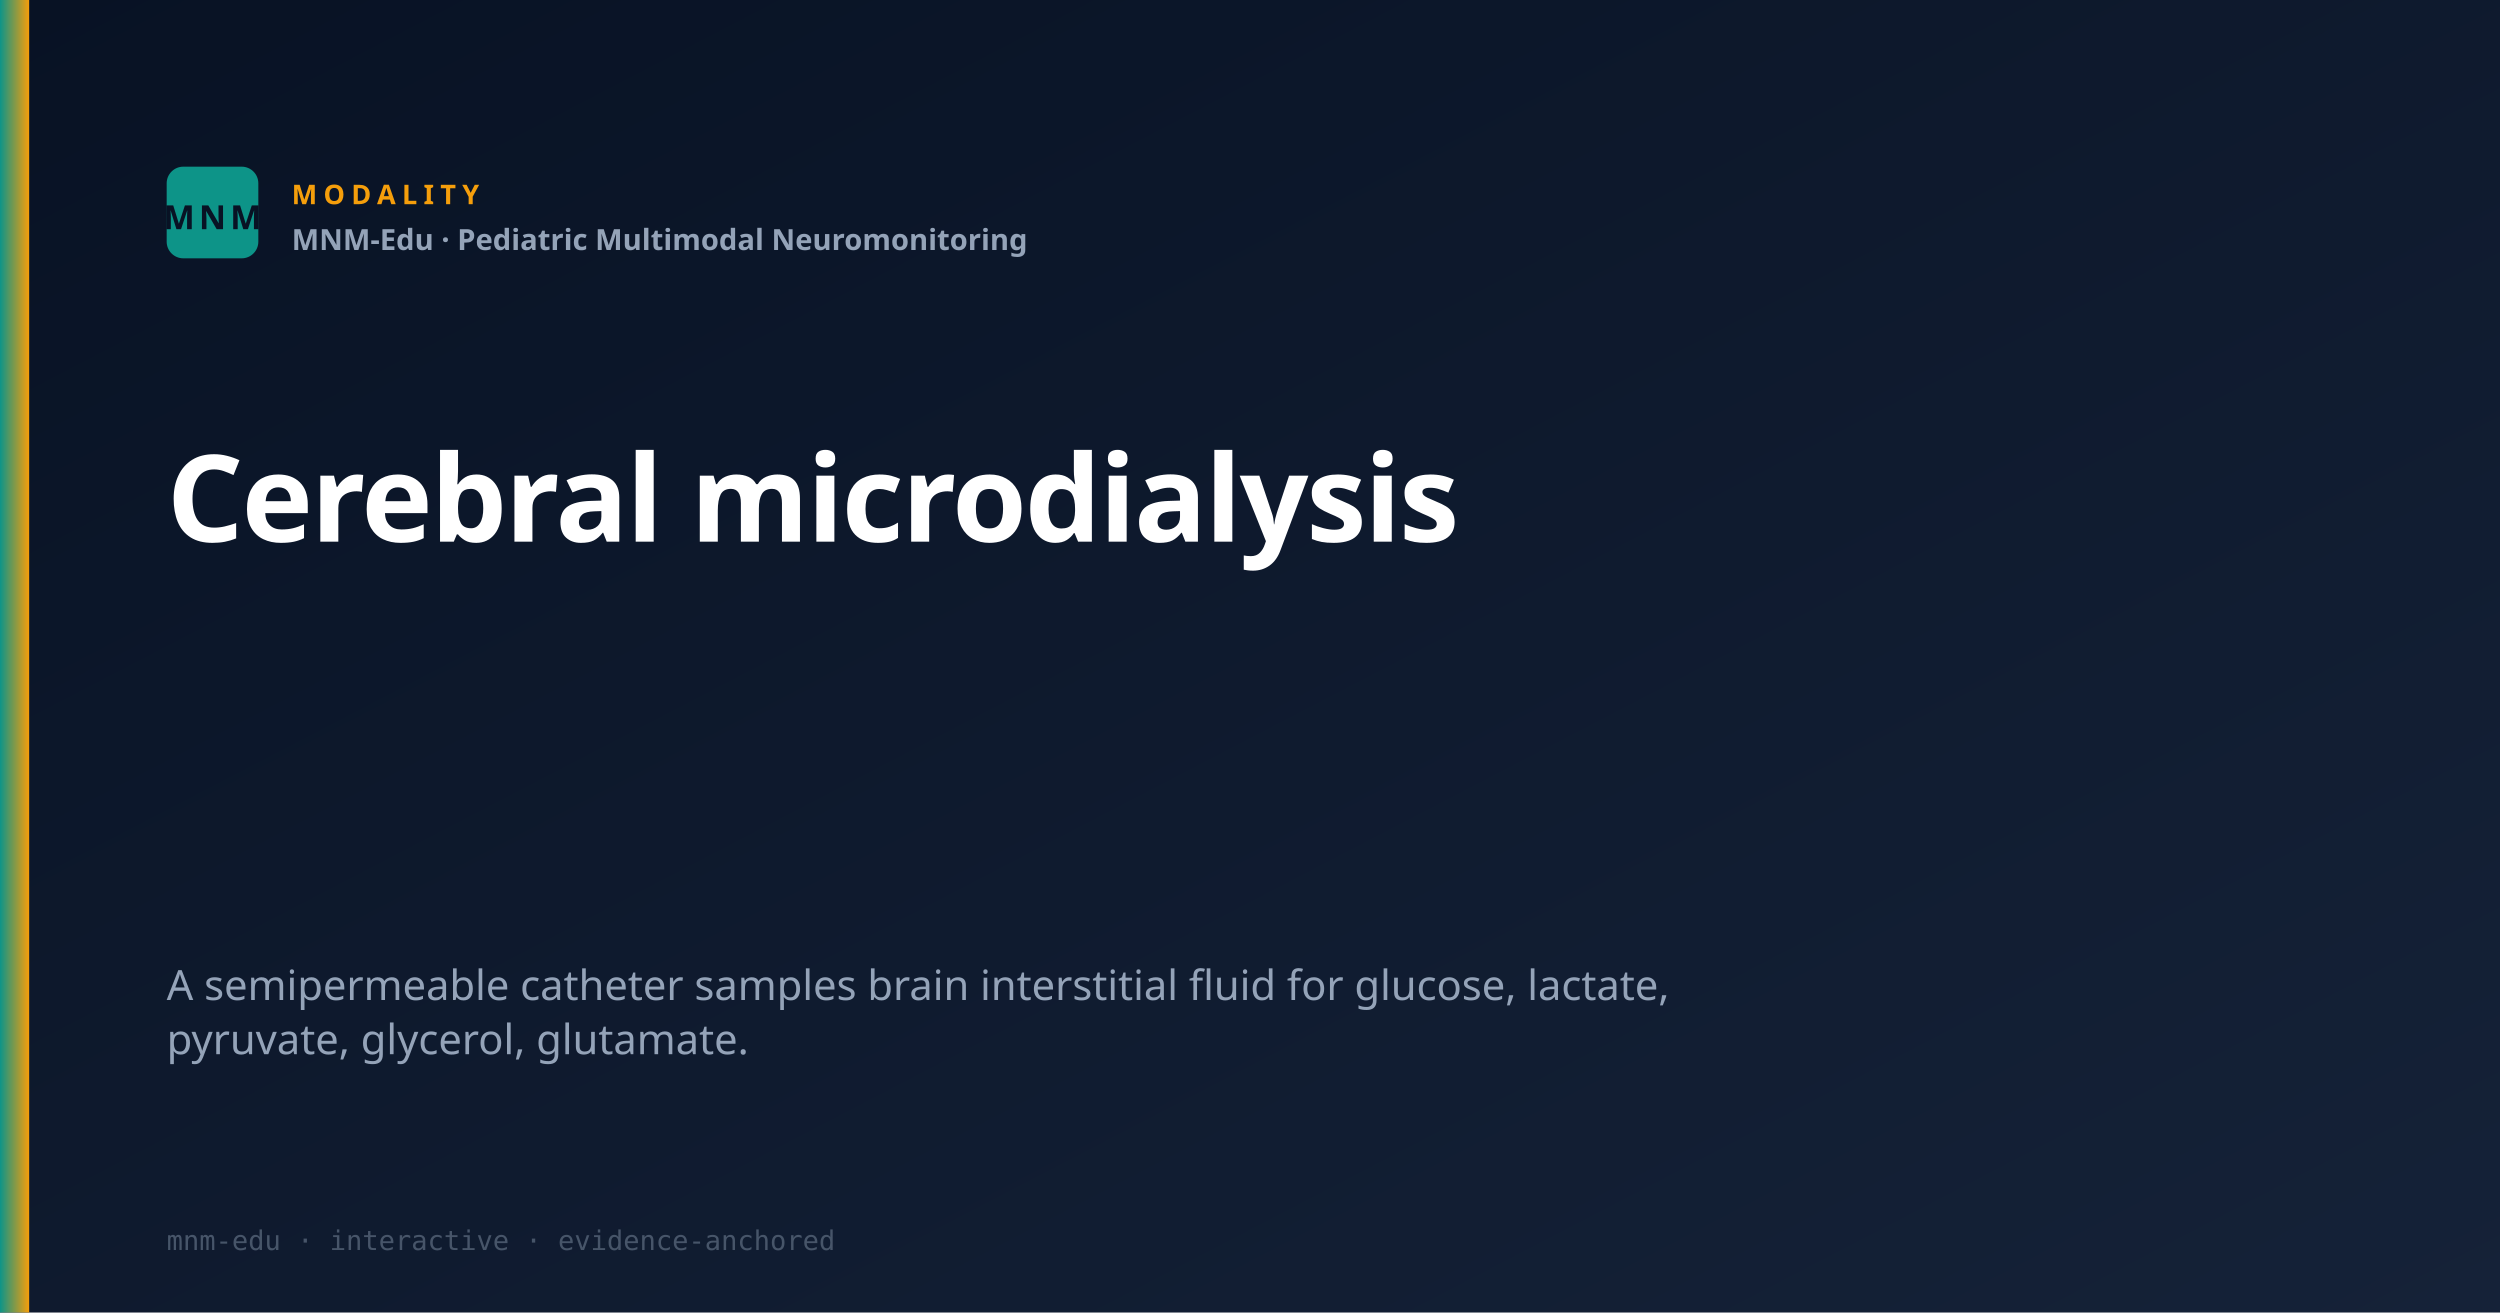
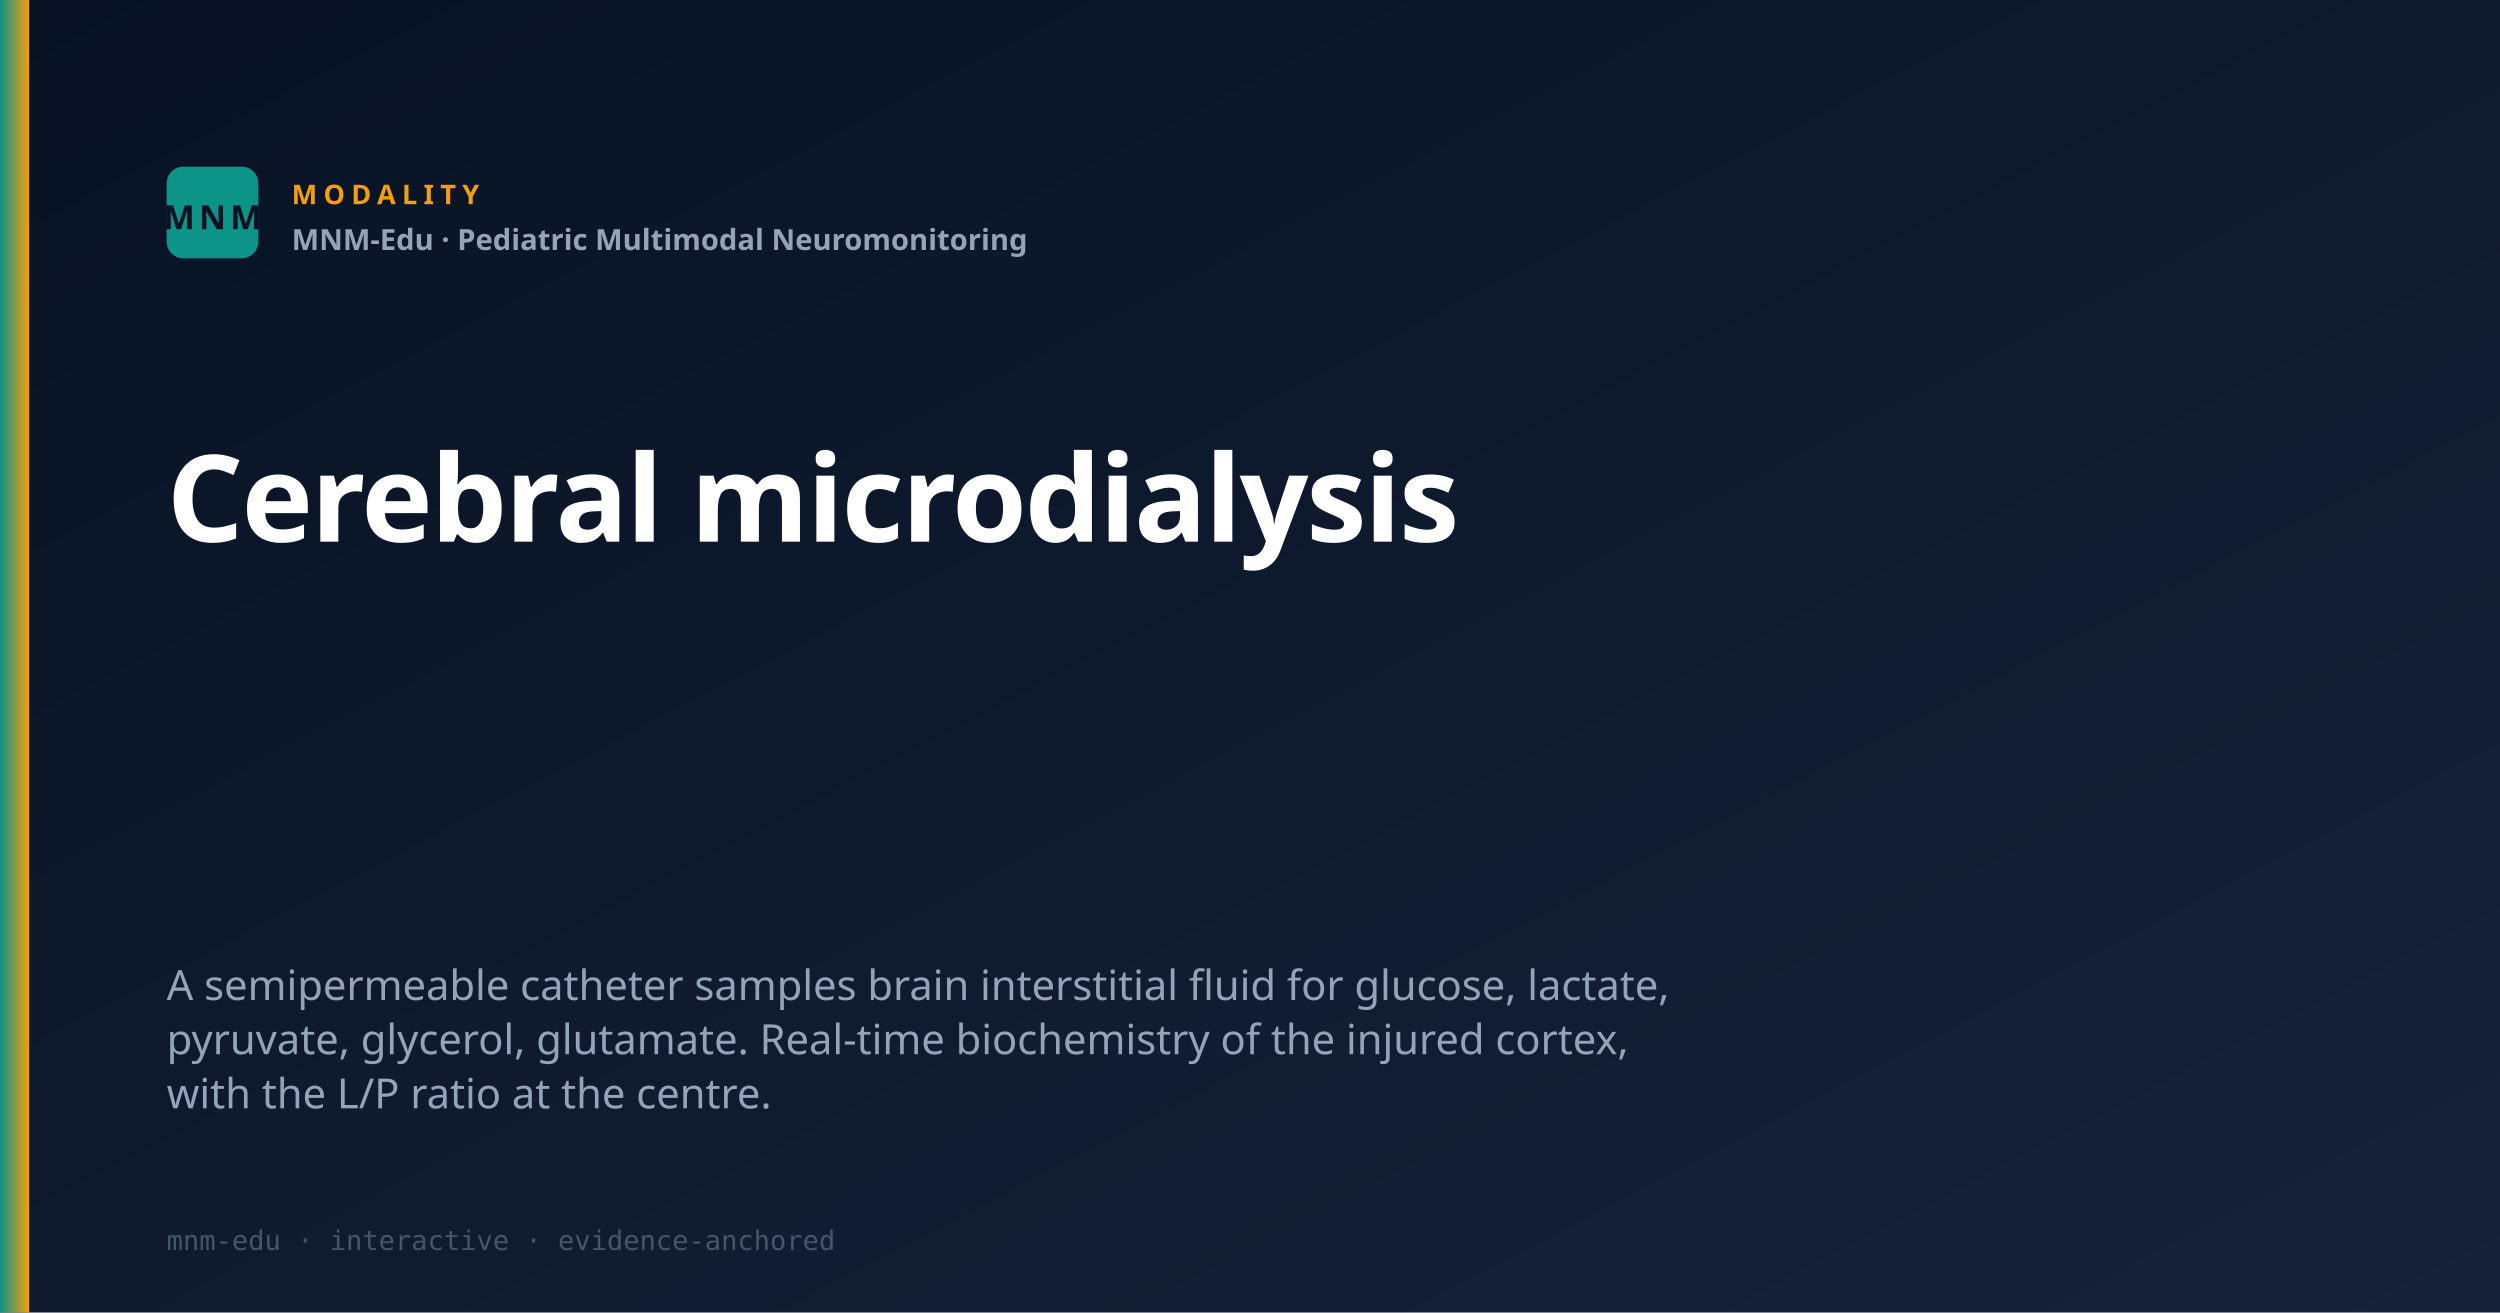
<svg xmlns="http://www.w3.org/2000/svg" viewBox="0 0 1200 630" width="1200" height="630">
  <defs>
    <linearGradient id="bg" x1="0" y1="0" x2="1" y2="1">
      <stop offset="0%" stop-color="#081224" />
      <stop offset="100%" stop-color="#152238" />
    </linearGradient>
    <linearGradient id="accent" x1="0" y1="0" x2="1" y2="0">
      <stop offset="0%" stop-color="#0D9488" />
      <stop offset="100%" stop-color="#F59E0B" />
    </linearGradient>
  </defs>
  <rect width="1200" height="630" fill="url(#bg)" />
  <rect x="0" y="0" width="14" height="630" fill="url(#accent)" />
  <g transform="translate(80, 80)">
    <rect width="44" height="44" rx="8" fill="#0D9488" />
    <text x="22" y="30" text-anchor="middle" font-family="Segoe UI, sans-serif" font-size="16" font-weight="700" fill="#081224" letter-spacing="2">MNM</text>
  </g>
  <text x="140" y="98" font-family="Segoe UI, sans-serif" font-size="13" font-weight="700" fill="#F59E0B" letter-spacing="3">MODALITY</text>
  <text x="140" y="120" font-family="Segoe UI, sans-serif" font-size="14" font-weight="600" fill="#94A3B8">MNM-Edu · Pediatric Multimodal Neuromonitoring</text>
  <text x="80" y="260" font-family="Segoe UI, sans-serif" font-size="58" font-weight="700" fill="#FFFFFF" letter-spacing="-1">Cerebral microdialysis</text>
  <text x="80" y="480" font-family="Segoe UI, sans-serif" font-size="20" font-weight="500" fill="#94A3B8">A semipermeable catheter samples brain interstitial fluid for glucose, lactate,</text>
-   <text x="80" y="506" font-family="Segoe UI, sans-serif" font-size="20" font-weight="500" fill="#94A3B8">pyruvate, glycerol, glutamate.</text>
+   <text x="80" y="506" font-family="Segoe UI, sans-serif" font-size="20" font-weight="500" fill="#94A3B8">pyruvate, glycerol, glutamate. Real-time biochemistry of the injured cortex,</text>
+   <text x="80" y="532" font-family="Segoe UI, sans-serif" font-size="20" font-weight="500" fill="#94A3B8">with the L/P ratio at the centre.</text>
  <text x="80" y="600" font-family="Consolas, monospace" font-size="13" fill="#475569">mnm-edu · interactive · evidence-anchored</text>
</svg>
